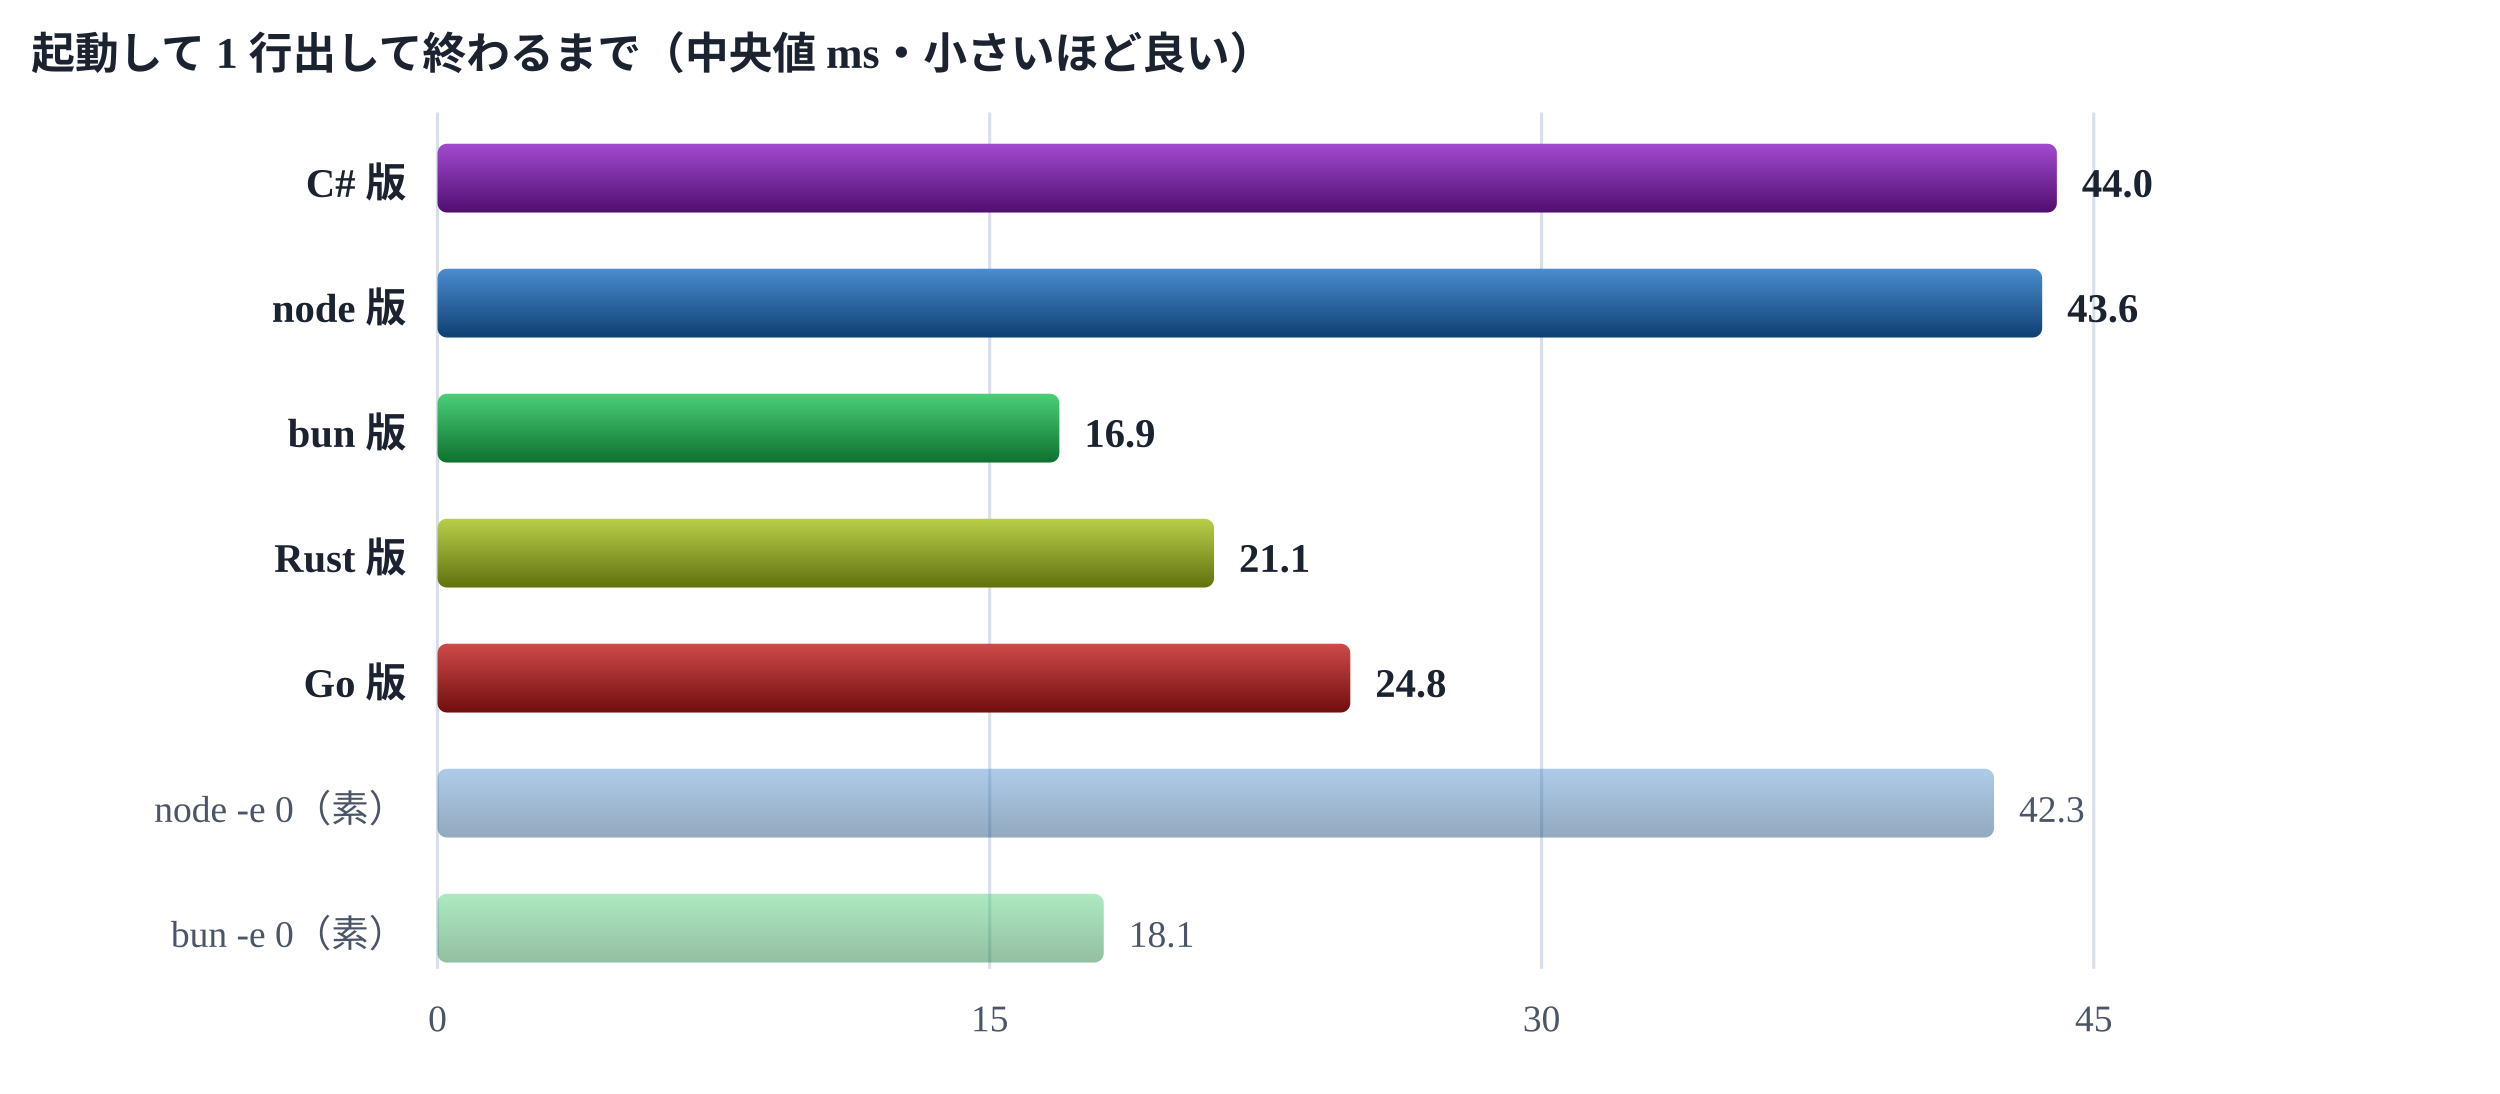
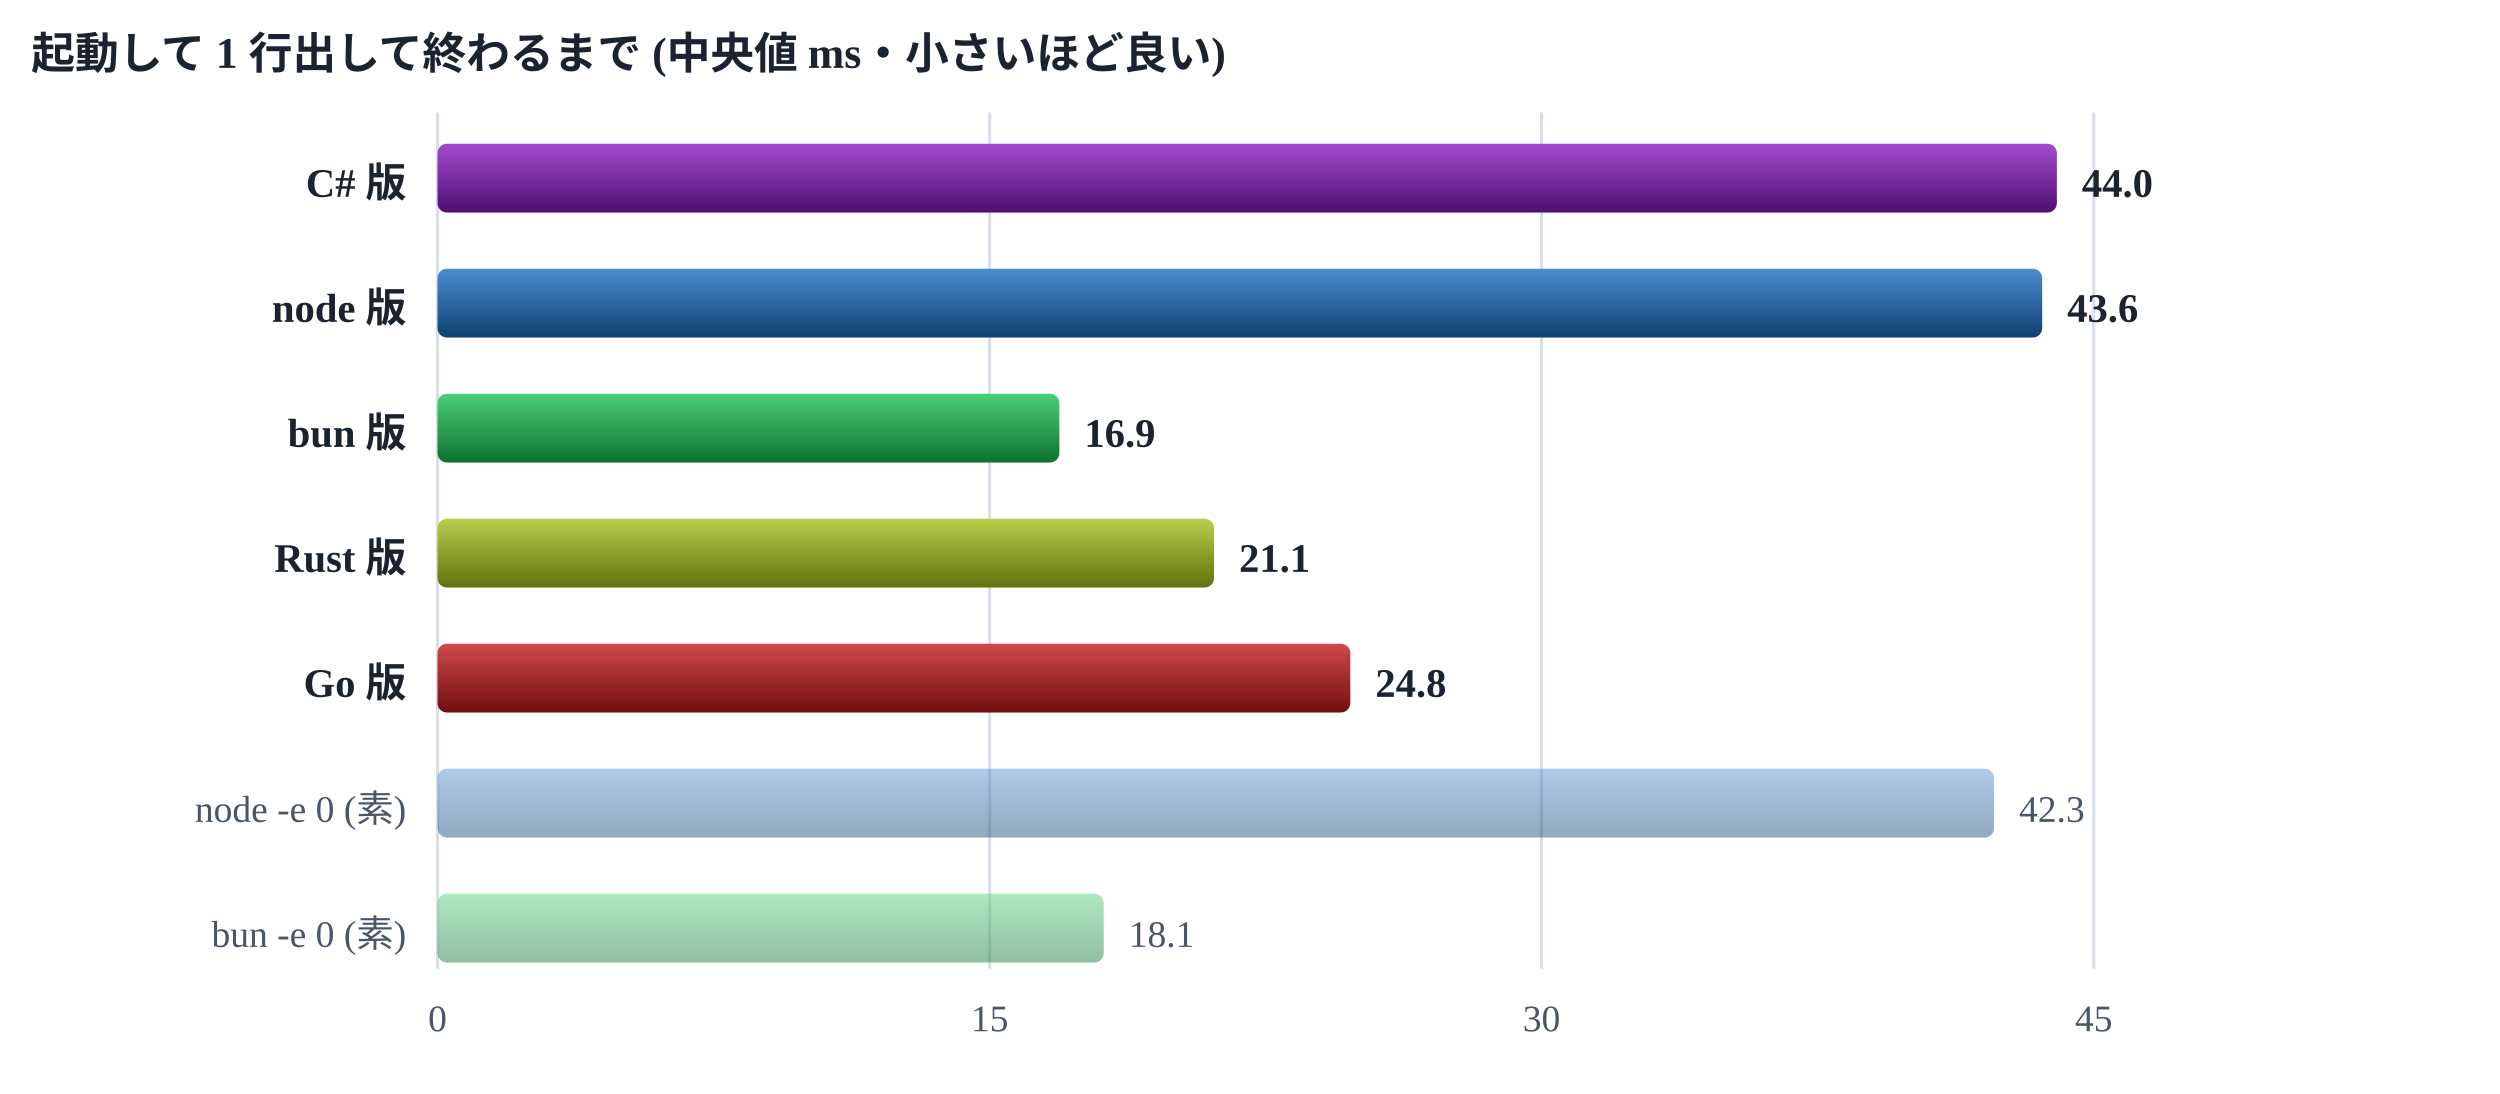
<svg xmlns="http://www.w3.org/2000/svg" viewBox="0 0 800 350" width="800" height="350" role="img" aria-label="起動にかかる時間の比較">
  <defs>
    <linearGradient id="i1" x1="0" y1="1" x2="0" y2="0">
      <stop offset="0" stop-color="hsl(280,78%,25%)" />
      <stop offset="1" stop-color="hsl(280,58%,55%)" />
    </linearGradient>
    <linearGradient id="i2" x1="0" y1="1" x2="0" y2="0">
      <stop offset="0" stop-color="hsl(210,78%,25%)" />
      <stop offset="1" stop-color="hsl(210,58%,55%)" />
    </linearGradient>
    <linearGradient id="i3" x1="0" y1="1" x2="0" y2="0">
      <stop offset="0" stop-color="hsl(140,78%,25%)" />
      <stop offset="1" stop-color="hsl(140,58%,55%)" />
    </linearGradient>
    <linearGradient id="i4" x1="0" y1="1" x2="0" y2="0">
      <stop offset="0" stop-color="hsl(70,78%,25%)" />
      <stop offset="1" stop-color="hsl(70,58%,55%)" />
    </linearGradient>
    <linearGradient id="i5" x1="0" y1="1" x2="0" y2="0">
      <stop offset="0" stop-color="hsl(0,78%,25%)" />
      <stop offset="1" stop-color="hsl(0,58%,55%)" />
    </linearGradient>
  </defs>
  <rect width="100%" height="100%" fill="#ffffff" />
  <rect width="100%" height="100%" fill="#ffffff" />
-   <text x="10" y="22" font-size="14" font-weight="700" fill="#1c2330">起動して 1 行出して終わるまで（中央値 ms・小さいほど良い）</text>
+   <text x="10" y="22" font-size="14" font-weight="700" fill="#1c2330">起動して 1 行出して終わるまで (中央値 ms・小さいほど良い)</text>
  <g stroke="#d9dfe8" stroke-width="1">
    <line x1="140" y1="36" x2="140" y2="310" />
    <line x1="316.7" y1="36" x2="316.7" y2="310" />
    <line x1="493.3" y1="36" x2="493.3" y2="310" />
    <line x1="670" y1="36" x2="670" y2="310" />
  </g>
  <g font-size="12" fill="#4a5568" text-anchor="middle">
    <text x="140" y="330">0</text>
    <text x="316.7" y="330">15</text>
    <text x="493.3" y="330">30</text>
    <text x="670" y="330">45</text>
  </g>
  <g font-size="13" fill="#1c2330" text-anchor="end" font-weight="700">
    <text x="130" y="63">C# 版</text>
    <text x="130" y="103">node 版</text>
    <text x="130" y="143">bun 版</text>
    <text x="130" y="183">Rust 版</text>
    <text x="130" y="223">Go 版</text>
  </g>
  <g font-size="12" fill="#4a5568" text-anchor="end">
-     <text x="130" y="263">node -e 0（素）</text>
-     <text x="130" y="303">bun -e 0（素）</text>
+     <text x="130" y="263">node -e 0 (素)</text>
+     <text x="130" y="303">bun -e 0 (素)</text>
  </g>
  <rect x="140" y="46" width="518.2" height="22" rx="3" fill="url(#i1)" />
  <rect x="140" y="86" width="513.5" height="22" rx="3" fill="url(#i2)" />
  <rect x="140" y="126" width="199" height="22" rx="3" fill="url(#i3)" />
  <rect x="140" y="166" width="248.5" height="22" rx="3" fill="url(#i4)" />
  <rect x="140" y="206" width="292.1" height="22" rx="3" fill="url(#i5)" />
  <rect x="140" y="246" width="498.1" height="22" rx="3" fill="url(#i2)" opacity="0.45" />
  <rect x="140" y="286" width="213.2" height="22" rx="3" fill="url(#i3)" opacity="0.45" />
  <g font-size="13" fill="#1c2330" font-weight="700">
    <text x="666.2" y="63">44.0</text>
    <text x="661.5" y="103">43.6</text>
    <text x="347" y="143">16.9</text>
    <text x="396.5" y="183">21.1</text>
    <text x="440.1" y="223">24.8</text>
  </g>
  <g font-size="12" fill="#4a5568">
    <text x="646.1" y="263">42.3</text>
    <text x="361.2" y="303">18.1</text>
  </g>
</svg>
